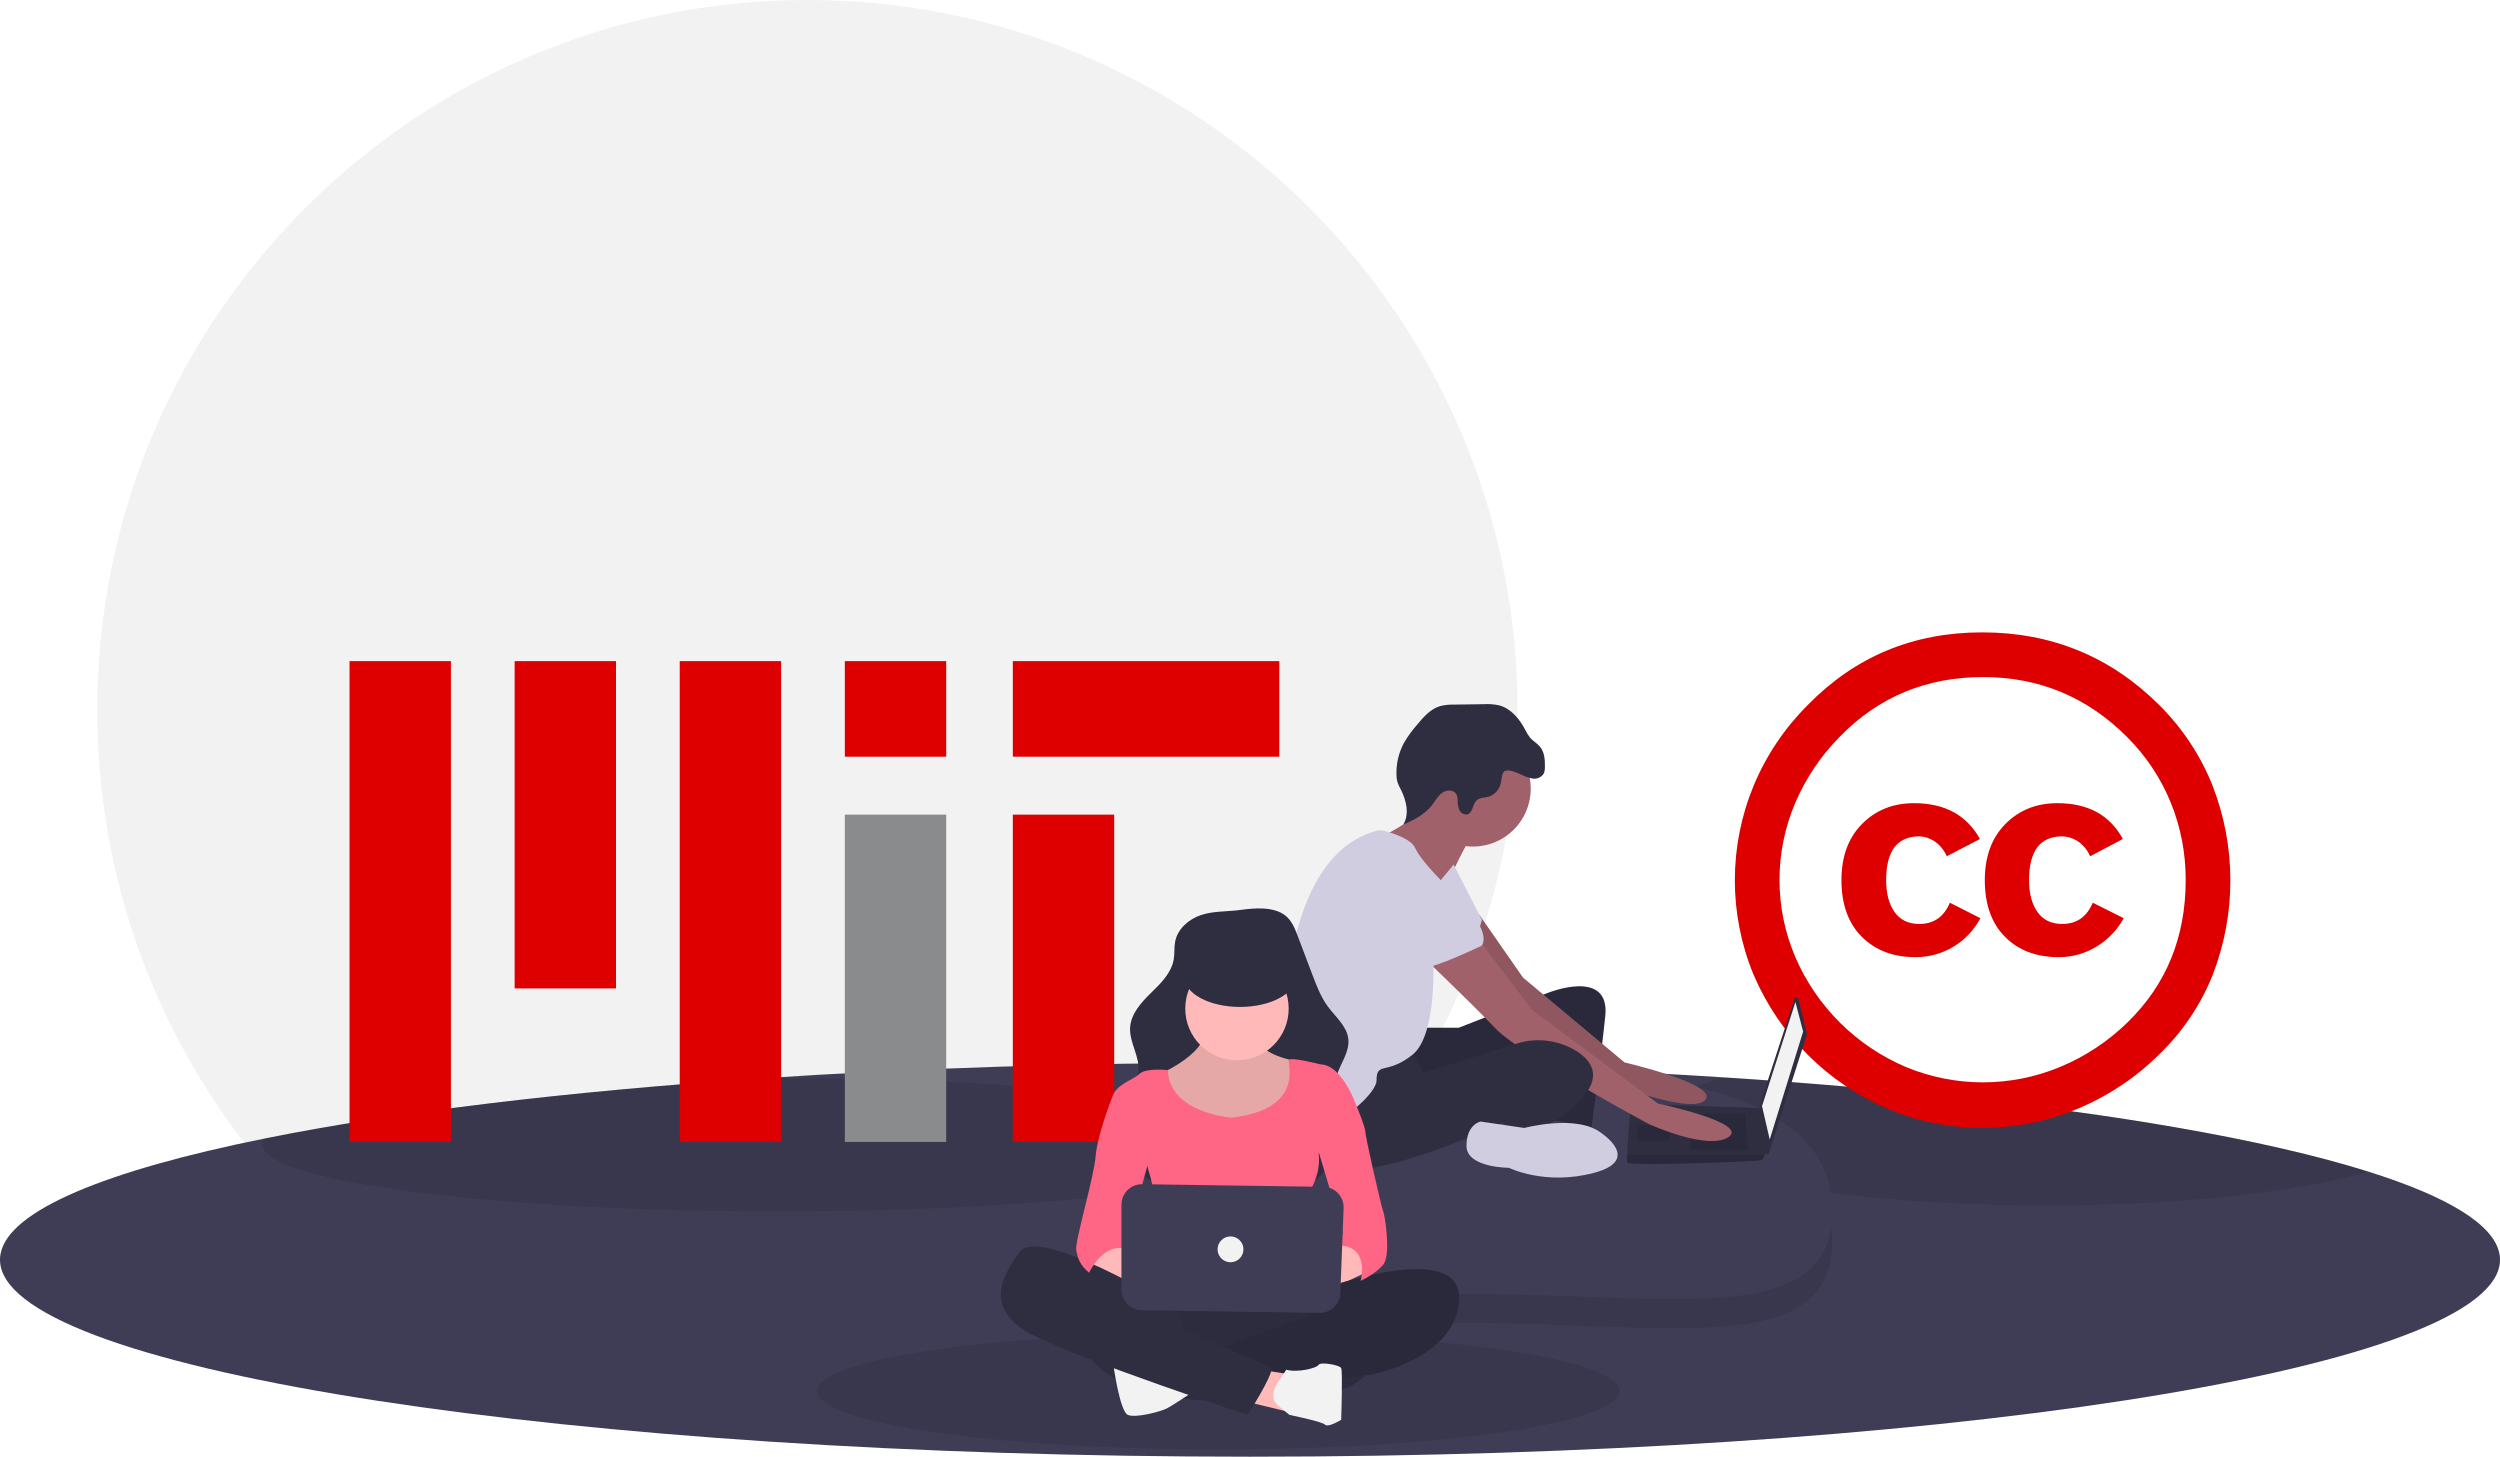
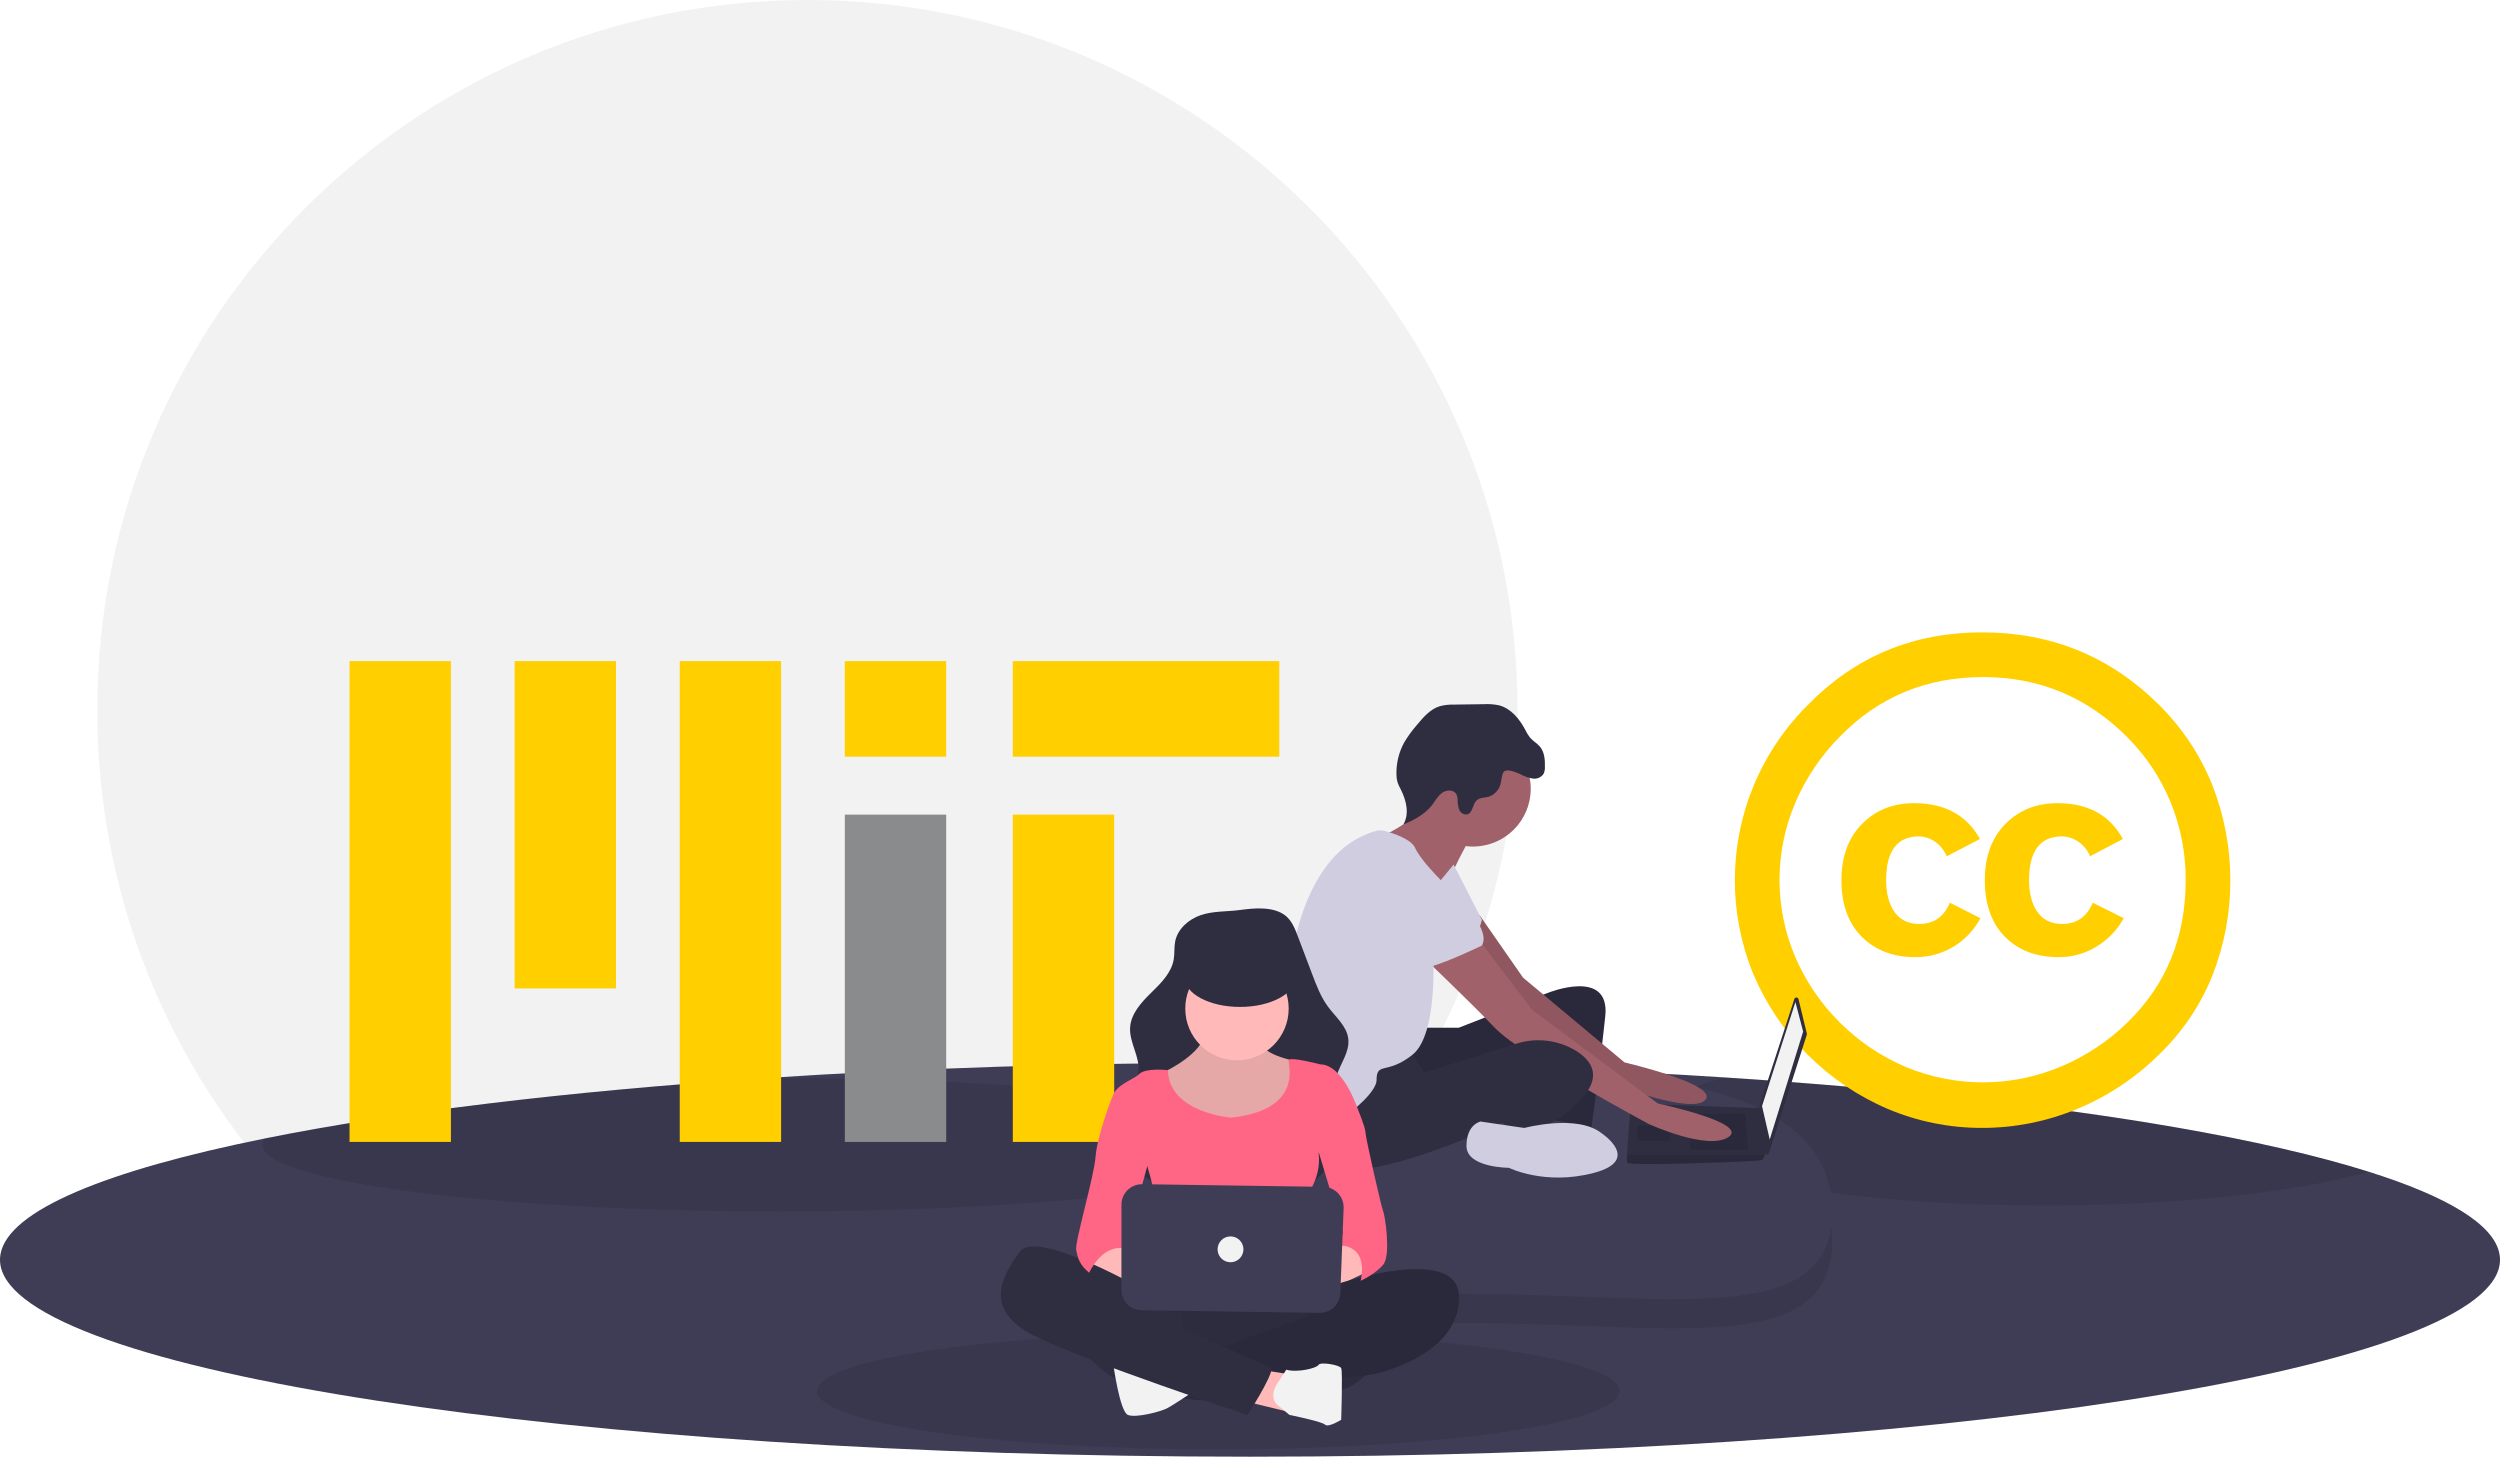
<svg xmlns="http://www.w3.org/2000/svg" id="a58ef234-55dd-4456-b368-278f056cc5c7" data-name="Layer 1" width="1028" height="598.997" viewBox="0 0 1028 598.997">
  <circle cx="332.005" cy="292.004" r="292.004" fill="#f2f2f2" />
  <path d="M1114,668.499a13.69,13.69,0,0,1-.17,2.12c-7.14,43.76-234.46,78.88-513.83,78.88s-506.69-35.12-513.83-78.88a13.675,13.675,0,0,1-.17-2.12c0-.2,0-.41.02-.61,0-.11.01-.21.01-.32a.489.489,0,0,0,.01-.12c.04-.45.1-.88.18-1.32,3.26-17.89,43.35-34.33,108.74-47.5,53.48-10.77,123.89-19.36,204.93-24.76,61.5-4.1,129.12-6.37,200.11-6.37,57.12,0,112.06,1.47,163.38,4.17h.02q16.11.855,31.74,1.87c71.33,4.62,134.63,11.69,185.63,20.54,31.37,5.45,58.1,11.58,79.19,18.22h.01c32.46,10.23,51.6,21.7,53.81,33.83.08.44.14.87.18,1.32a.487.487,0,0,0,.01.12c0,.11.01.21.01.32C1114,668.089,1114,668.299,1114,668.499Z" transform="translate(-86 -150.5013)" fill="#3f3d56" />
  <ellipse cx="501" cy="571.997" rx="165" ry="24" opacity="0.1" />
  <path d="M1059.96,632.299c-5.77,1.65-12.27,3.18-19.4,4.58-29.36,5.78-69.42,9.33-113.53,9.33-49.28,0-93.45-4.43-123.38-11.44-24.84-5.82-39.88-13.39-39.88-21.7,0-7.3,11.64-14.06,31.37-19.53,71.33,4.62,134.63,11.69,185.63,20.54C1012.14,619.529,1038.87,625.659,1059.96,632.299Z" transform="translate(-86 -150.5013)" opacity="0.1" />
  <path d="M618,621.249c0,15.13-94.92,27.4-212,27.4s-212-12.27-212-27.4a4.372,4.372,0,0,1,.96-2.62c53.48-10.77,123.89-19.36,204.93-24.76q3.045-.015,6.11-.01C523.08,593.859,618,606.119,618,621.249Z" transform="translate(-86 -150.5013)" opacity="0.1" />
-   <rect x="416.472" y="334.975" width="41.685" height="134.584" fill="#de0000" />
-   <rect x="279.506" y="271.851" width="41.685" height="197.708" fill="#de0000" />
-   <rect x="143.73" y="271.851" width="41.685" height="197.708" fill="#de0000" />
-   <rect x="211.618" y="271.851" width="41.685" height="134.584" fill="#de0000" />
-   <rect x="347.393" y="271.851" width="41.685" height="39.303" fill="#de0000" />
+   <rect x="416.472" y="334.975" width="41.685" height="134.584" fill="#ffcf00" />
+   <rect x="279.506" y="271.851" width="41.685" height="197.708" fill="#ffcf00" />
+   <rect x="143.73" y="271.851" width="41.685" height="197.708" fill="#ffcf00" />
+   <rect x="211.618" y="271.851" width="41.685" height="134.584" fill="#ffcf00" />
+   <rect x="347.393" y="271.851" width="41.685" height="39.303" fill="#ffcf00" />
  <rect x="347.393" y="334.975" width="41.685" height="134.584" fill="#8a8b8c" />
-   <rect x="416.472" y="271.851" width="109.573" height="39.303" fill="#de0000" />
-   <path d="M901.062,410.53q42.748,0,72.774,29.839A97.983,97.983,0,0,1,995.668,473.208a107.346,107.346,0,0,1,.096,78.409,93.533,93.533,0,0,1-21.739,32.294,104.704,104.704,0,0,1-33.841,22.561,101.425,101.425,0,0,1-39.114,7.823,99.015,99.015,0,0,1-38.662-7.734A104.845,104.845,0,0,1,807.007,551.165a101.764,101.764,0,0,1,.089-77.594A102.307,102.307,0,0,1,829.565,440.185Q858.674,410.537,901.062,410.53Zm.369,18.377q-34.93,0-58.768,24.379A87.595,87.595,0,0,0,824.197,480.668a80.789,80.789,0,0,0,0,63.311,86.249,86.249,0,0,0,45.577,45.31,82.687,82.687,0,0,0,63.41-.089,87.995,87.995,0,0,0,27.741-18.374q23.831-23.287,23.828-58.405a83.659,83.659,0,0,0-6.186-32.02,81.465,81.465,0,0,0-18.002-26.929Q935.989,428.909,901.431,428.908Zm-1.277,66.591-13.649,7.097a14.006,14.006,0,0,0-5.365-6.368,12.087,12.087,0,0,0-5.916-1.818q-13.64,0-13.646,18.011,0,8.186,3.454,13.095,3.458,4.914,10.192,4.916,8.916,0,12.557-8.733l12.551,6.368a29.99,29.99,0,0,1-26.745,16.012q-13.644,0-22.016-8.37-8.367-8.367-8.367-23.284,0-14.557,8.46-23.105,8.458-8.549,21.38-8.552Q891.97,480.757,900.155,495.498Zm58.765,0-13.465,7.097a13.992,13.992,0,0,0-5.368-6.368,12.373,12.373,0,0,0-6.094-1.818q-13.644,0-13.649,18.011,0,8.186,3.458,13.095,3.453,4.914,10.192,4.916,8.907,0,12.548-8.733l12.735,6.368a31.277,31.277,0,0,1-11.274,11.736,29.398,29.398,0,0,1-15.464,4.276q-13.831,0-22.099-8.37-8.291-8.367-8.284-23.284,0-14.557,8.463-23.105,8.453-8.549,21.373-8.552Q950.912,480.757,958.919,495.498Z" transform="translate(-86 -150.5013)" fill="#de0000" />
+   <rect x="416.472" y="271.851" width="109.573" height="39.303" fill="#ffcf00" />
+   <path d="M901.062,410.53q42.748,0,72.774,29.839A97.983,97.983,0,0,1,995.668,473.208a107.346,107.346,0,0,1,.096,78.409,93.533,93.533,0,0,1-21.739,32.294,104.704,104.704,0,0,1-33.841,22.561,101.425,101.425,0,0,1-39.114,7.823,99.015,99.015,0,0,1-38.662-7.734A104.845,104.845,0,0,1,807.007,551.165a101.764,101.764,0,0,1,.089-77.594A102.307,102.307,0,0,1,829.565,440.185Q858.674,410.537,901.062,410.53Zm.369,18.377q-34.93,0-58.768,24.379A87.595,87.595,0,0,0,824.197,480.668a80.789,80.789,0,0,0,0,63.311,86.249,86.249,0,0,0,45.577,45.31,82.687,82.687,0,0,0,63.41-.089,87.995,87.995,0,0,0,27.741-18.374q23.831-23.287,23.828-58.405a83.659,83.659,0,0,0-6.186-32.02,81.465,81.465,0,0,0-18.002-26.929Q935.989,428.909,901.431,428.908Zm-1.277,66.591-13.649,7.097a14.006,14.006,0,0,0-5.365-6.368,12.087,12.087,0,0,0-5.916-1.818q-13.64,0-13.646,18.011,0,8.186,3.454,13.095,3.458,4.914,10.192,4.916,8.916,0,12.557-8.733l12.551,6.368a29.99,29.99,0,0,1-26.745,16.012q-13.644,0-22.016-8.37-8.367-8.367-8.367-23.284,0-14.557,8.46-23.105,8.458-8.549,21.38-8.552Q891.97,480.757,900.155,495.498Zm58.765,0-13.465,7.097a13.992,13.992,0,0,0-5.368-6.368,12.373,12.373,0,0,0-6.094-1.818q-13.644,0-13.649,18.011,0,8.186,3.458,13.095,3.453,4.914,10.192,4.916,8.907,0,12.548-8.733l12.735,6.368a31.277,31.277,0,0,1-11.274,11.736,29.398,29.398,0,0,1-15.464,4.276q-13.831,0-22.099-8.37-8.291-8.367-8.284-23.284,0-14.557,8.463-23.105,8.453-8.549,21.373-8.552Q950.912,480.757,958.919,495.498Z" transform="translate(-86 -150.5013)" fill="#ffcf00" />
  <path d="M839.417,660.837c0,48.737-67.934,33.663-151.113,33.663s-150.104,15.075-150.104-33.663,67.925-59.337,151.104-59.337S839.417,612.099,839.417,660.837Z" transform="translate(-86 -150.5013)" opacity="0.1" />
  <path d="M839.417,648.837c0,48.737-67.934,33.663-151.113,33.663s-150.104,15.075-150.104-33.663,67.925-59.337,151.104-59.337S839.417,600.099,839.417,648.837Z" transform="translate(-86 -150.5013)" fill="#3f3d56" />
  <path d="M825.542,561.343l3.434,14.164a.885.885,0,0,1-.017.478l-15.575,48.673a.885.885,0,0,1-1.722-.17l-2.155-18.961a.885.885,0,0,1,.038-.374l14.297-43.876A.885.885,0,0,1,825.542,561.343Z" transform="translate(-86 -150.5013)" fill="#2f2e41" />
  <polygon points="738.278 412.038 741.449 424.19 727.711 468.572 724.541 454.835 738.278 412.038" fill="#f2f2f2" />
  <path d="M755.064,628.584c.528,1.585,54.949-.528,55.477-1.057a11.469,11.469,0,0,0,1.162-2.113c.497-1.057.951-2.113.951-2.113l-2.113-17.108L756.649,604.279s-1.347,14.498-1.622,21.134A15.853,15.853,0,0,0,755.064,628.584Z" transform="translate(-86 -150.5013)" fill="#2f2e41" />
  <polygon points="717.673 458.005 718.729 472.799 694.953 472.799 694.953 458.005 717.673 458.005" opacity="0.1" />
  <polygon points="687.028 462.76 687.17 462.732 686.5 469.1 673.291 469.1 673.291 462.76 687.028 462.76" opacity="0.1" />
  <path d="M755.064,628.584c.528,1.585,54.949-.528,55.477-1.057a11.469,11.469,0,0,0,1.162-2.113H755.027A15.853,15.853,0,0,0,755.064,628.584Z" transform="translate(-86 -150.5013)" opacity="0.1" />
  <path d="M671.055,573.106h14.794l36.457-14.266s25.889-10.567,23.776,9.51S740.27,615.375,740.27,615.375s-11.624-5.284-17.964-3.698-2.113-32.23-2.113-32.23-51.779,24.833-56.534,21.663-5.812-25.361-5.812-25.361Z" transform="translate(-86 -150.5013)" fill="#2f2e41" />
  <path d="M671.055,573.106h14.794l36.457-14.266s25.889-10.567,23.776,9.51S740.27,615.375,740.27,615.375s-11.624-5.284-17.964-3.698-2.113-32.23-2.113-32.23-51.779,24.833-56.534,21.663-5.812-25.361-5.812-25.361Z" transform="translate(-86 -150.5013)" opacity="0.1" />
  <path d="M694.363,526.777l17.904,25.723,41.74,34.871s38.57,8.982,33.286,15.322-37.513-6.34-37.513-6.34S701.7,561.483,700.115,558.841s-19.021-27.474-19.021-27.474Z" transform="translate(-86 -150.5013)" fill="#a0616a" />
  <path d="M694.363,526.777l17.904,25.723,41.74,34.871s38.57,8.982,33.286,15.322-37.513-6.34-37.513-6.34S701.7,561.483,700.115,558.841s-19.021-27.474-19.021-27.474Z" transform="translate(-86 -150.5013)" opacity="0.1" />
  <circle cx="605.661" cy="324.331" r="23.776" fill="#a0616a" />
  <path d="M690.076,495.967s-7.925,13.737-9.51,21.134-23.776-14.794-23.776-14.794l-2.906-7.661s20.87-9.775,19.285-17.7S690.076,495.967,690.076,495.967Z" transform="translate(-86 -150.5013)" fill="#a0616a" />
  <path d="M683.736,506.005l11.624,22.719s-2.642,11.095-6.869,12.152-22.191-13.737-22.191-13.737Z" transform="translate(-86 -150.5013)" fill="#d0cde1" />
  <path d="M694.303,537.178l21.663,28.531,51.779,38.57s37.513,7.925,29.06,13.737-32.758-5.284-32.758-5.284-52.307-28.003-63.403-39.627-31.701-31.173-31.701-31.173Z" transform="translate(-86 -150.5013)" fill="#a0616a" />
  <path d="M665.244,581.56l6.34,10.039,37.839-11.905a29.751,29.751,0,0,1,24.771,2.989c6.604,4.161,10.831,10.765,1.321,20.54-19.021,19.549-31.701,8.982-31.701,8.982s-63.931,30.116-74.498,15.322-11.095-22.191-11.095-22.191S658.903,579.975,665.244,581.56Z" transform="translate(-86 -150.5013)" fill="#2f2e41" />
  <path d="M744.497,616.432s16.907,11.095-3.17,16.379-34.871-2.113-34.871-2.113-17.436,0-17.436-8.982,5.812-10.039,5.812-10.039l17.964,2.642S734.458,608.506,744.497,616.432Z" transform="translate(-86 -150.5013)" fill="#d0cde1" />
  <path d="M711.166,468.851a17.728,17.728,0,0,0,4.982,1.785,4.548,4.548,0,0,0,4.595-1.969,6.181,6.181,0,0,0,.522-2.795c.064-2.901-.146-6.038-1.985-8.283-1.17-1.429-2.878-2.33-4.089-3.724a17.598,17.598,0,0,1-2.067-3.378c-2.356-4.424-5.843-8.676-10.69-9.951a23.183,23.183,0,0,0-6.24-.477l-12.206.172a21.251,21.251,0,0,0-5.872.632c-3.929,1.188-6.789,4.492-9.409,7.651a47.851,47.851,0,0,0-5.396,7.448,26.133,26.133,0,0,0-3.098,12.804,11.98,11.98,0,0,0,.439,3.388,18.801,18.801,0,0,0,1.332,2.925c2.289,4.496,3.648,10.112,1.07,14.449,4.478-1.829,8.909-4.228,11.863-8.058,1.321-1.714,2.358-3.72,4.119-4.977s4.631-1.367,5.761.479a5.163,5.163,0,0,1,.583,2.418,11.084,11.084,0,0,0,.668,4.081,3.058,3.058,0,0,0,3.322,1.896c2.3-.648,2.08-4.179,3.852-5.782,1.346-1.218,3.422-.985,5.15-1.538a7.643,7.643,0,0,0,4.387-4.321c.655-1.468.645-5.31,1.884-6.105C706.194,466.625,709.726,468.21,711.166,468.851Z" transform="translate(-86 -150.5013)" fill="#2f2e41" />
  <path d="M651.996,492.139a6.271,6.271,0,0,1,3.264.008c3.392.911,10.995,3.321,12.625,6.989,2.113,4.755,9.51,12.152,9.51,12.152s10.039,10.039,7.925,16.907-10.039,14.794-10.039,14.794,2.113,32.758-8.454,41.212-14.794,2.642-14.794,10.567-32.758,32.758-39.098,17.436c0,0,3.17-28.531,2.113-38.57C614.008,563.741,615.533,502.011,651.996,492.139Z" transform="translate(-86 -150.5013)" fill="#d0cde1" />
  <path d="M668.942,505.477s32.23,23.776,26.418,33.815c0,0-19.549,9.51-23.776,8.982s-20.606-19.021-24.833-20.606S640.411,497.552,668.942,505.477Z" transform="translate(-86 -150.5013)" fill="#d0cde1" />
  <path d="M579.811,526.783c-5.013,1.693-9.554,5.652-10.58,10.843-.476,2.406-.184,4.907-.585,7.327-.929,5.612-5.334,9.897-9.396,13.878s-8.258,8.606-8.555,14.286c-.325,6.22,4.186,12.047,3.406,18.226-.907,7.179-8.489,11.831-10.364,18.82-1.252,4.667.282,9.694,2.805,13.815,4.809,7.852,13.028,13.183,21.781,16.041s18.075,3.459,27.282,3.556c11.211.117,23.383-.845,31.806-8.244a25.48,25.48,0,0,0,8.459-16.588c.8-8.571-2.777-17.426-.31-25.673,1.553-5.19,5.447-9.93,4.866-15.316-.568-5.266-5.168-8.999-8.323-13.253-2.946-3.972-4.734-8.663-6.486-13.288l-5.995-15.824c-1.178-3.111-2.473-6.382-5.099-8.424-4.917-3.822-12.822-3.071-18.572-2.283C590.619,525.412,584.94,525.051,579.811,526.783Z" transform="translate(-86 -150.5013)" fill="#2f2e41" />
  <path d="M581.688,572.877s2.657,8.637-17.274,18.602,1.993,20.595,1.993,20.595l23.253,5.315s23.917-3.322,26.575-7.308,7.308-17.274,5.979-19.267a31.061,31.061,0,0,0-3.322-3.986s-15.945-2.657-15.281-9.966S581.688,572.877,581.688,572.877Z" transform="translate(-86 -150.5013)" fill="#ffb9b9" />
  <path d="M581.688,572.877s2.657,8.637-17.274,18.602,1.993,20.595,1.993,20.595l23.253,5.315s23.917-3.322,26.575-7.308,7.308-17.274,5.979-19.267a31.061,31.061,0,0,0-3.322-3.986s-15.945-2.657-15.281-9.966S581.688,572.877,581.688,572.877Z" transform="translate(-86 -150.5013)" opacity="0.1" />
  <circle cx="508.643" cy="414.736" r="21.26" fill="#ffb9b9" />
  <path d="M592.318,610.082s-25.604-1.872-26.089-19.539c0,0-9.122-1.057-11.78,1.601s-11.294,4.651-11.294,11.294,14.616,26.575,14.616,26.575,7.972,26.575,4.651,31.225-3.986,16.609-3.986,16.609,33.218-2.657,38.533,0,26.575,2.657,27.904,0-1.329-35.876-1.329-35.876,5.979-7.972,4.651-17.274L644.139,606.096s-5.979-17.938-15.281-17.938c0,0-12.623-3.322-12.955-1.661S622.215,606.76,592.318,610.082Z" transform="translate(-86 -150.5013)" fill="#ff6584" />
  <path d="M532.525,668.547s5.979,9.301,21.26,11.294,17.938-3.322,16.609-4.651-17.274-7.308-17.274-7.308l-9.301-7.308Z" transform="translate(-86 -150.5013)" fill="#ffb9b9" />
  <path d="M641.481,660.574l-17.274,9.966s-22.589-1.329-13.952,5.315,24.582,3.986,24.582,3.986l15.281-7.308Z" transform="translate(-86 -150.5013)" fill="#ffb9b9" />
  <path d="M555.113,677.848s-15.945,39.198,3.322,45.177,72.416,4.651,84.375-3.322,15.281-18.602,13.287-21.924-15.281-12.623-24.582-13.287S555.113,677.848,555.113,677.848Z" transform="translate(-86 -150.5013)" fill="#2f2e41" />
  <path d="M555.113,677.848s-15.945,39.198,3.322,45.177,72.416,4.651,84.375-3.322,15.281-18.602,13.287-21.924-15.281-12.623-24.582-13.287S555.113,677.848,555.113,677.848Z" transform="translate(-86 -150.5013)" opacity="0.05" />
  <path d="M630.378,680.283s56.281-20.373,55.617,4.208-35.876,31.225-35.876,31.225l-10.63,1.329-58.465,1.993s1.993-10.63-2.657-11.959c0,0,15.281-3.986,15.945-4.651s38.533-13.952,41.191-14.616,10.63-5.979,16.609-5.315c0,0,6.644-5.315,13.952-3.986l-20.595,1.329Z" transform="translate(-86 -150.5013)" fill="#2f2e41" />
  <path d="M630.378,680.283s56.281-20.373,55.617,4.208-35.876,31.225-35.876,31.225l-10.63,1.329-58.465,1.993s1.993-10.63-2.657-11.959c0,0,15.281-3.986,15.945-4.651s38.533-13.952,41.191-14.616,10.63-5.979,16.609-5.315c0,0,6.644-5.315,13.952-3.986l-20.595,1.329Z" transform="translate(-86 -150.5013)" opacity="0.1" />
  <polygon points="534.434 533.081 541.53 549.271 584.714 533.99 588.036 525.354 576.741 523.36 554.035 527.347 544.187 530.004 534.434 533.081" fill="#2f2e41" />
  <polygon points="534.434 533.081 541.53 549.271 584.714 533.99 588.036 525.354 576.741 523.36 554.035 527.347 544.187 530.004 534.434 533.081" opacity="0.1" />
  <path d="M528.538,703.094s12.623,15.945,27.239,19.931,22.589-1.329,22.589-1.329L573.716,703.094l-1.993-11.959L563.086,685.156l-17.274-7.972-20.595-6.644s-8.637-1.329-8.637,0,7.972,21.26,7.972,21.26Z" transform="translate(-86 -150.5013)" fill="#2f2e41" />
  <path d="M543.819,711.731s2.657,19.267,5.979,20.595,13.287-1.329,15.945-2.657,11.691-7.459,11.691-7.459S545.812,710.402,543.819,711.731Z" transform="translate(-86 -150.5013)" fill="#f2f2f2" />
  <polygon points="518.277 563.223 530.9 565.216 529.571 580.496 511.964 576.22 518.277 563.223" fill="#ffb9b9" />
  <path d="M612.186,717.977s-5.916,7.042.063,11.028l3.986,3.322s13.287,2.657,14.616,3.986,6.644-1.993,6.644-1.993.664-19.931,0-21.26-8.637-2.657-9.301-1.329-8.637,3.322-13.287,1.993Z" transform="translate(-86 -150.5013)" fill="#f2f2f2" />
  <path d="M559.099,682.499s-46.506-27.239-53.814-17.274-15.281,23.917,5.979,34.547,87.697,32.554,87.697,32.554,9.966-15.281,9.966-19.267c0,0-35.212-15.945-41.191-17.274s-29.897-16.609-33.219-17.938-7.972-5.315-7.972-5.315Z" transform="translate(-86 -150.5013)" fill="#2f2e41" />
  <path d="M545.812,600.117l-2.657,1.993s-5.979,15.281-6.644,23.917-8.637,35.212-7.972,38.533,1.329,5.979,5.315,9.301c0,0,5.315-11.959,14.616-9.966l11.294-41.191Z" transform="translate(-86 -150.5013)" fill="#ff6584" />
  <path d="M638.824,600.117l5.315,5.979s3.322,7.972,3.322,9.966,6.644,31.225,7.308,32.554,3.322,17.938,0,21.924-9.301,6.644-9.301,6.644,3.986-13.952-8.637-14.616l1.329-5.315-11.959-39.862Z" transform="translate(-86 -150.5013)" fill="#ff6584" />
  <path d="M547.141,645.858v34.995a8.413,8.413,0,0,0,8.289,8.413l73.185,1.084a8.413,8.413,0,0,0,8.532-8.089l1.346-34.999a8.413,8.413,0,0,0-8.285-8.736l-74.531-1.08A8.413,8.413,0,0,0,547.141,645.858Z" transform="translate(-86 -150.5013)" fill="#3f3d56" />
  <ellipse cx="509.89" cy="401.732" rx="22.884" ry="12.322" fill="#2f2e41" />
  <circle cx="505.986" cy="513.727" r="5.315" fill="#f2f2f2" />
</svg>
